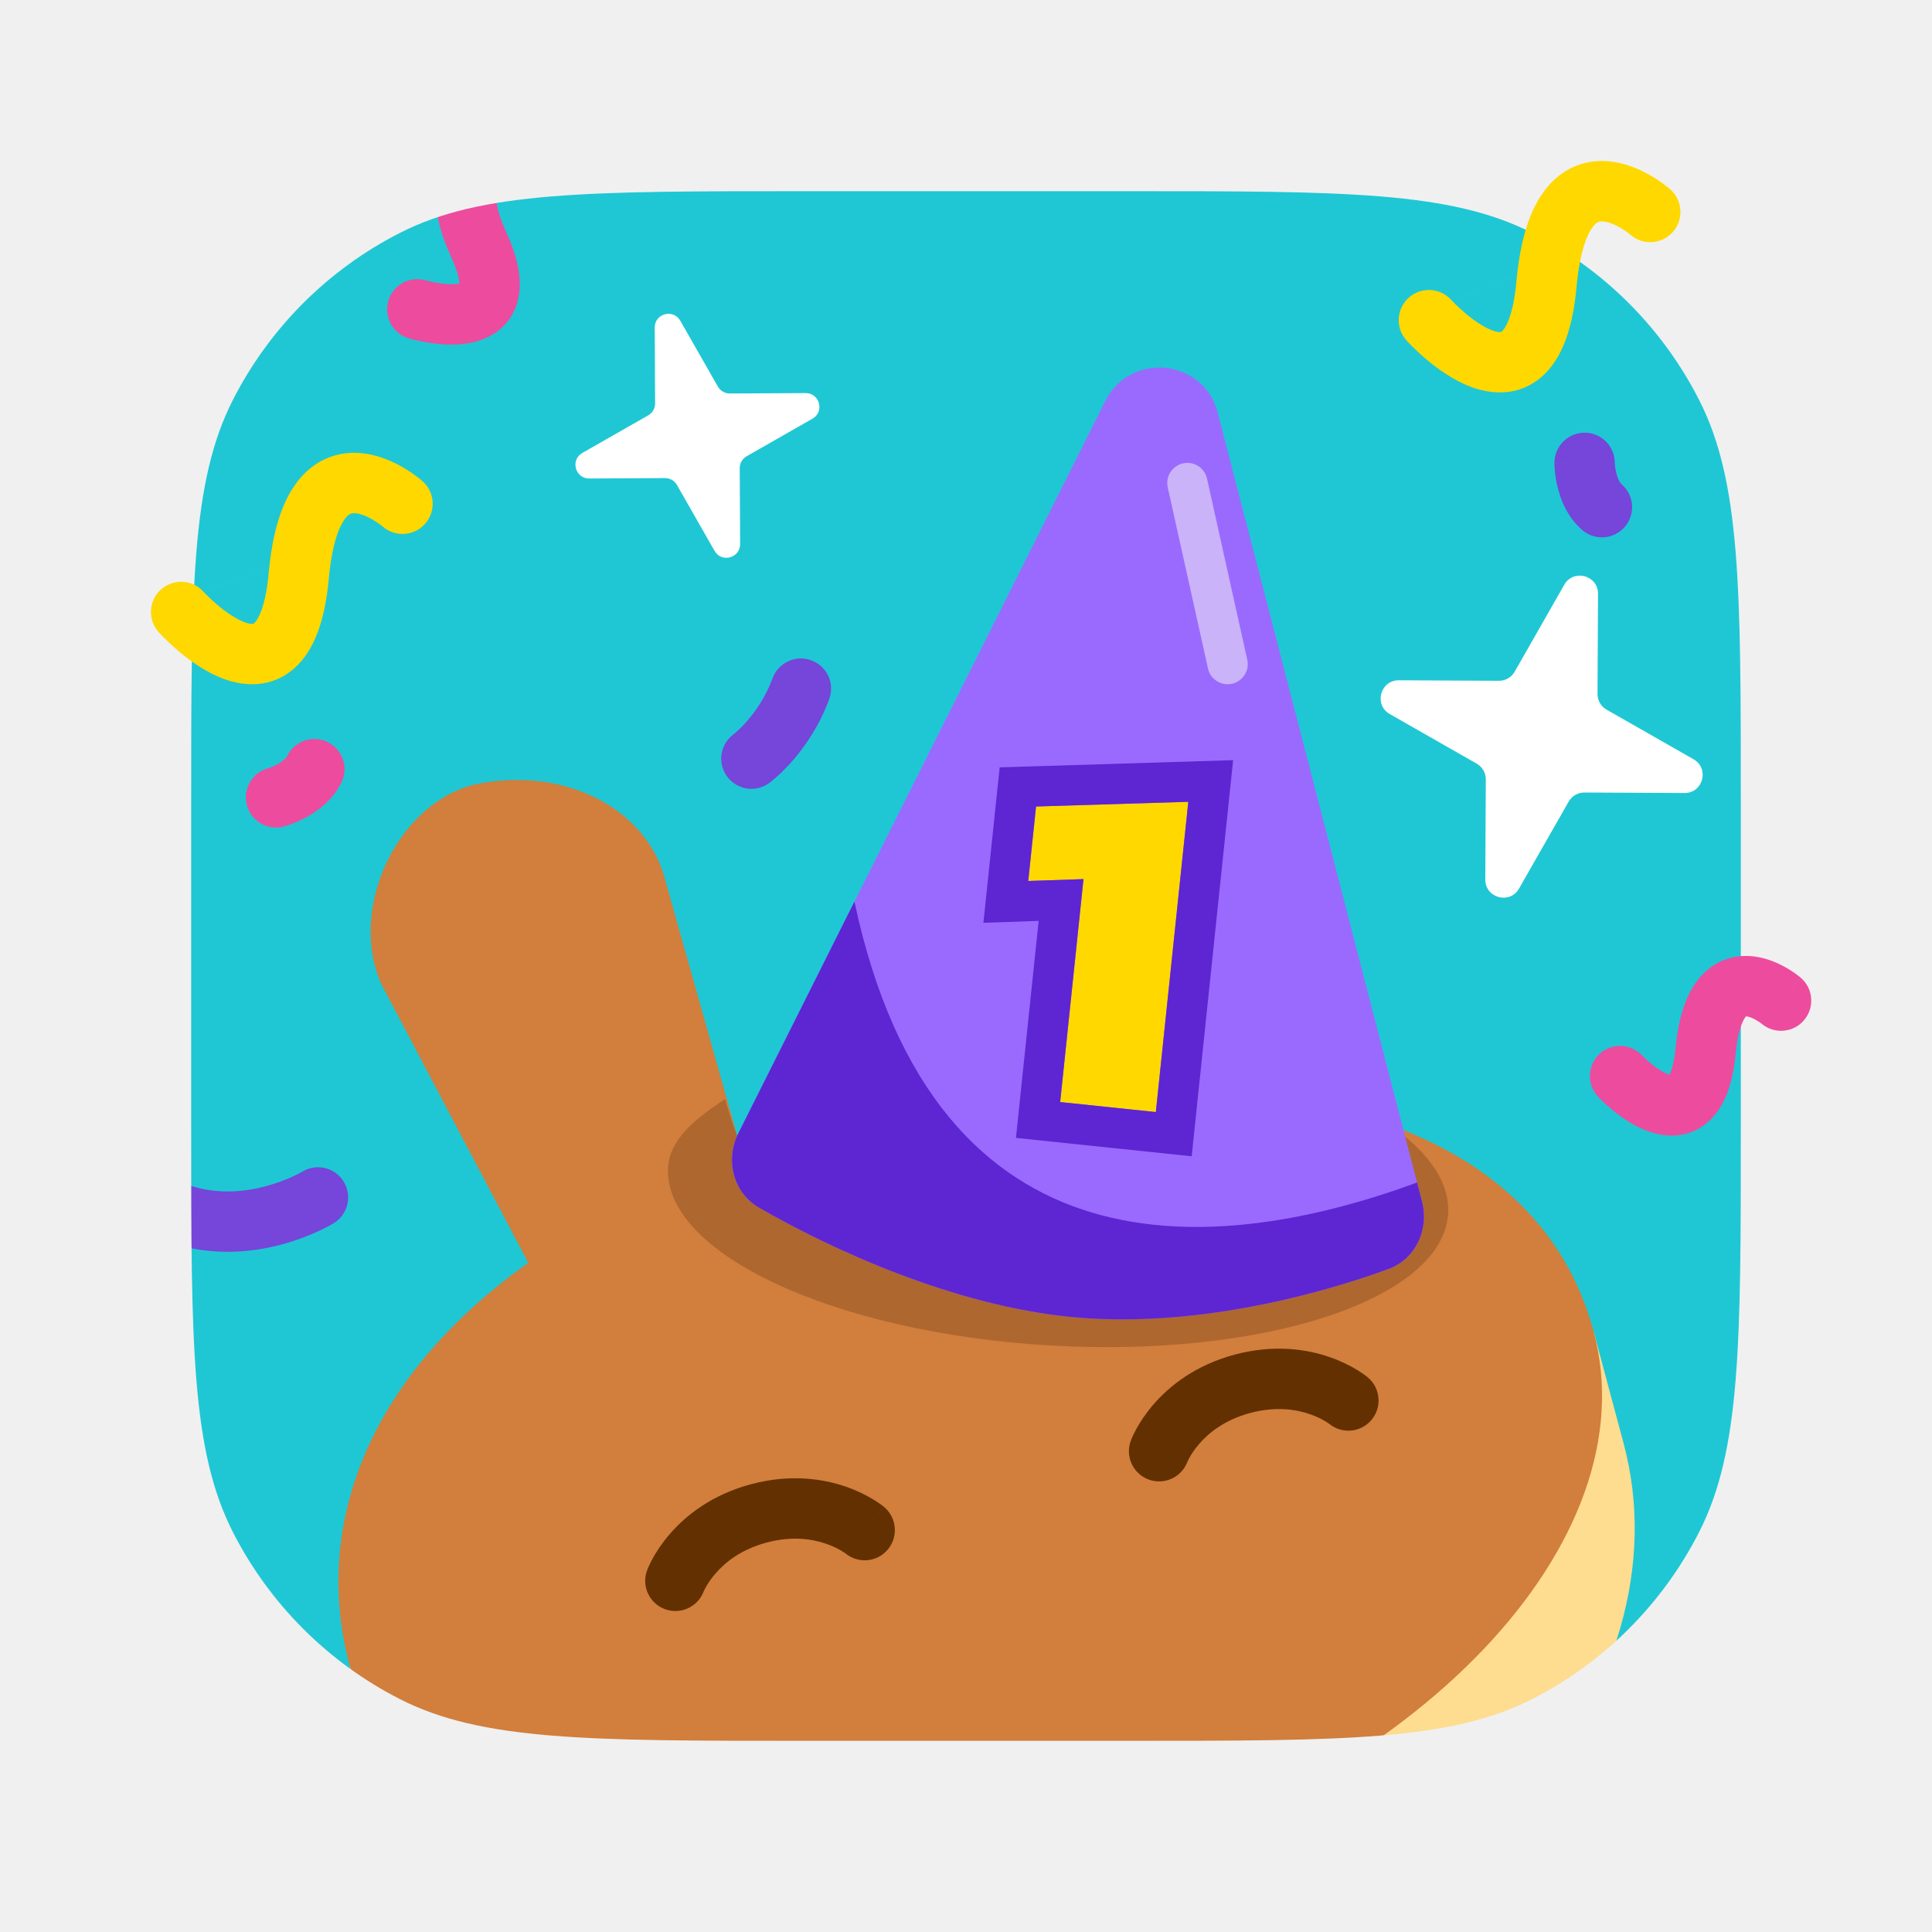
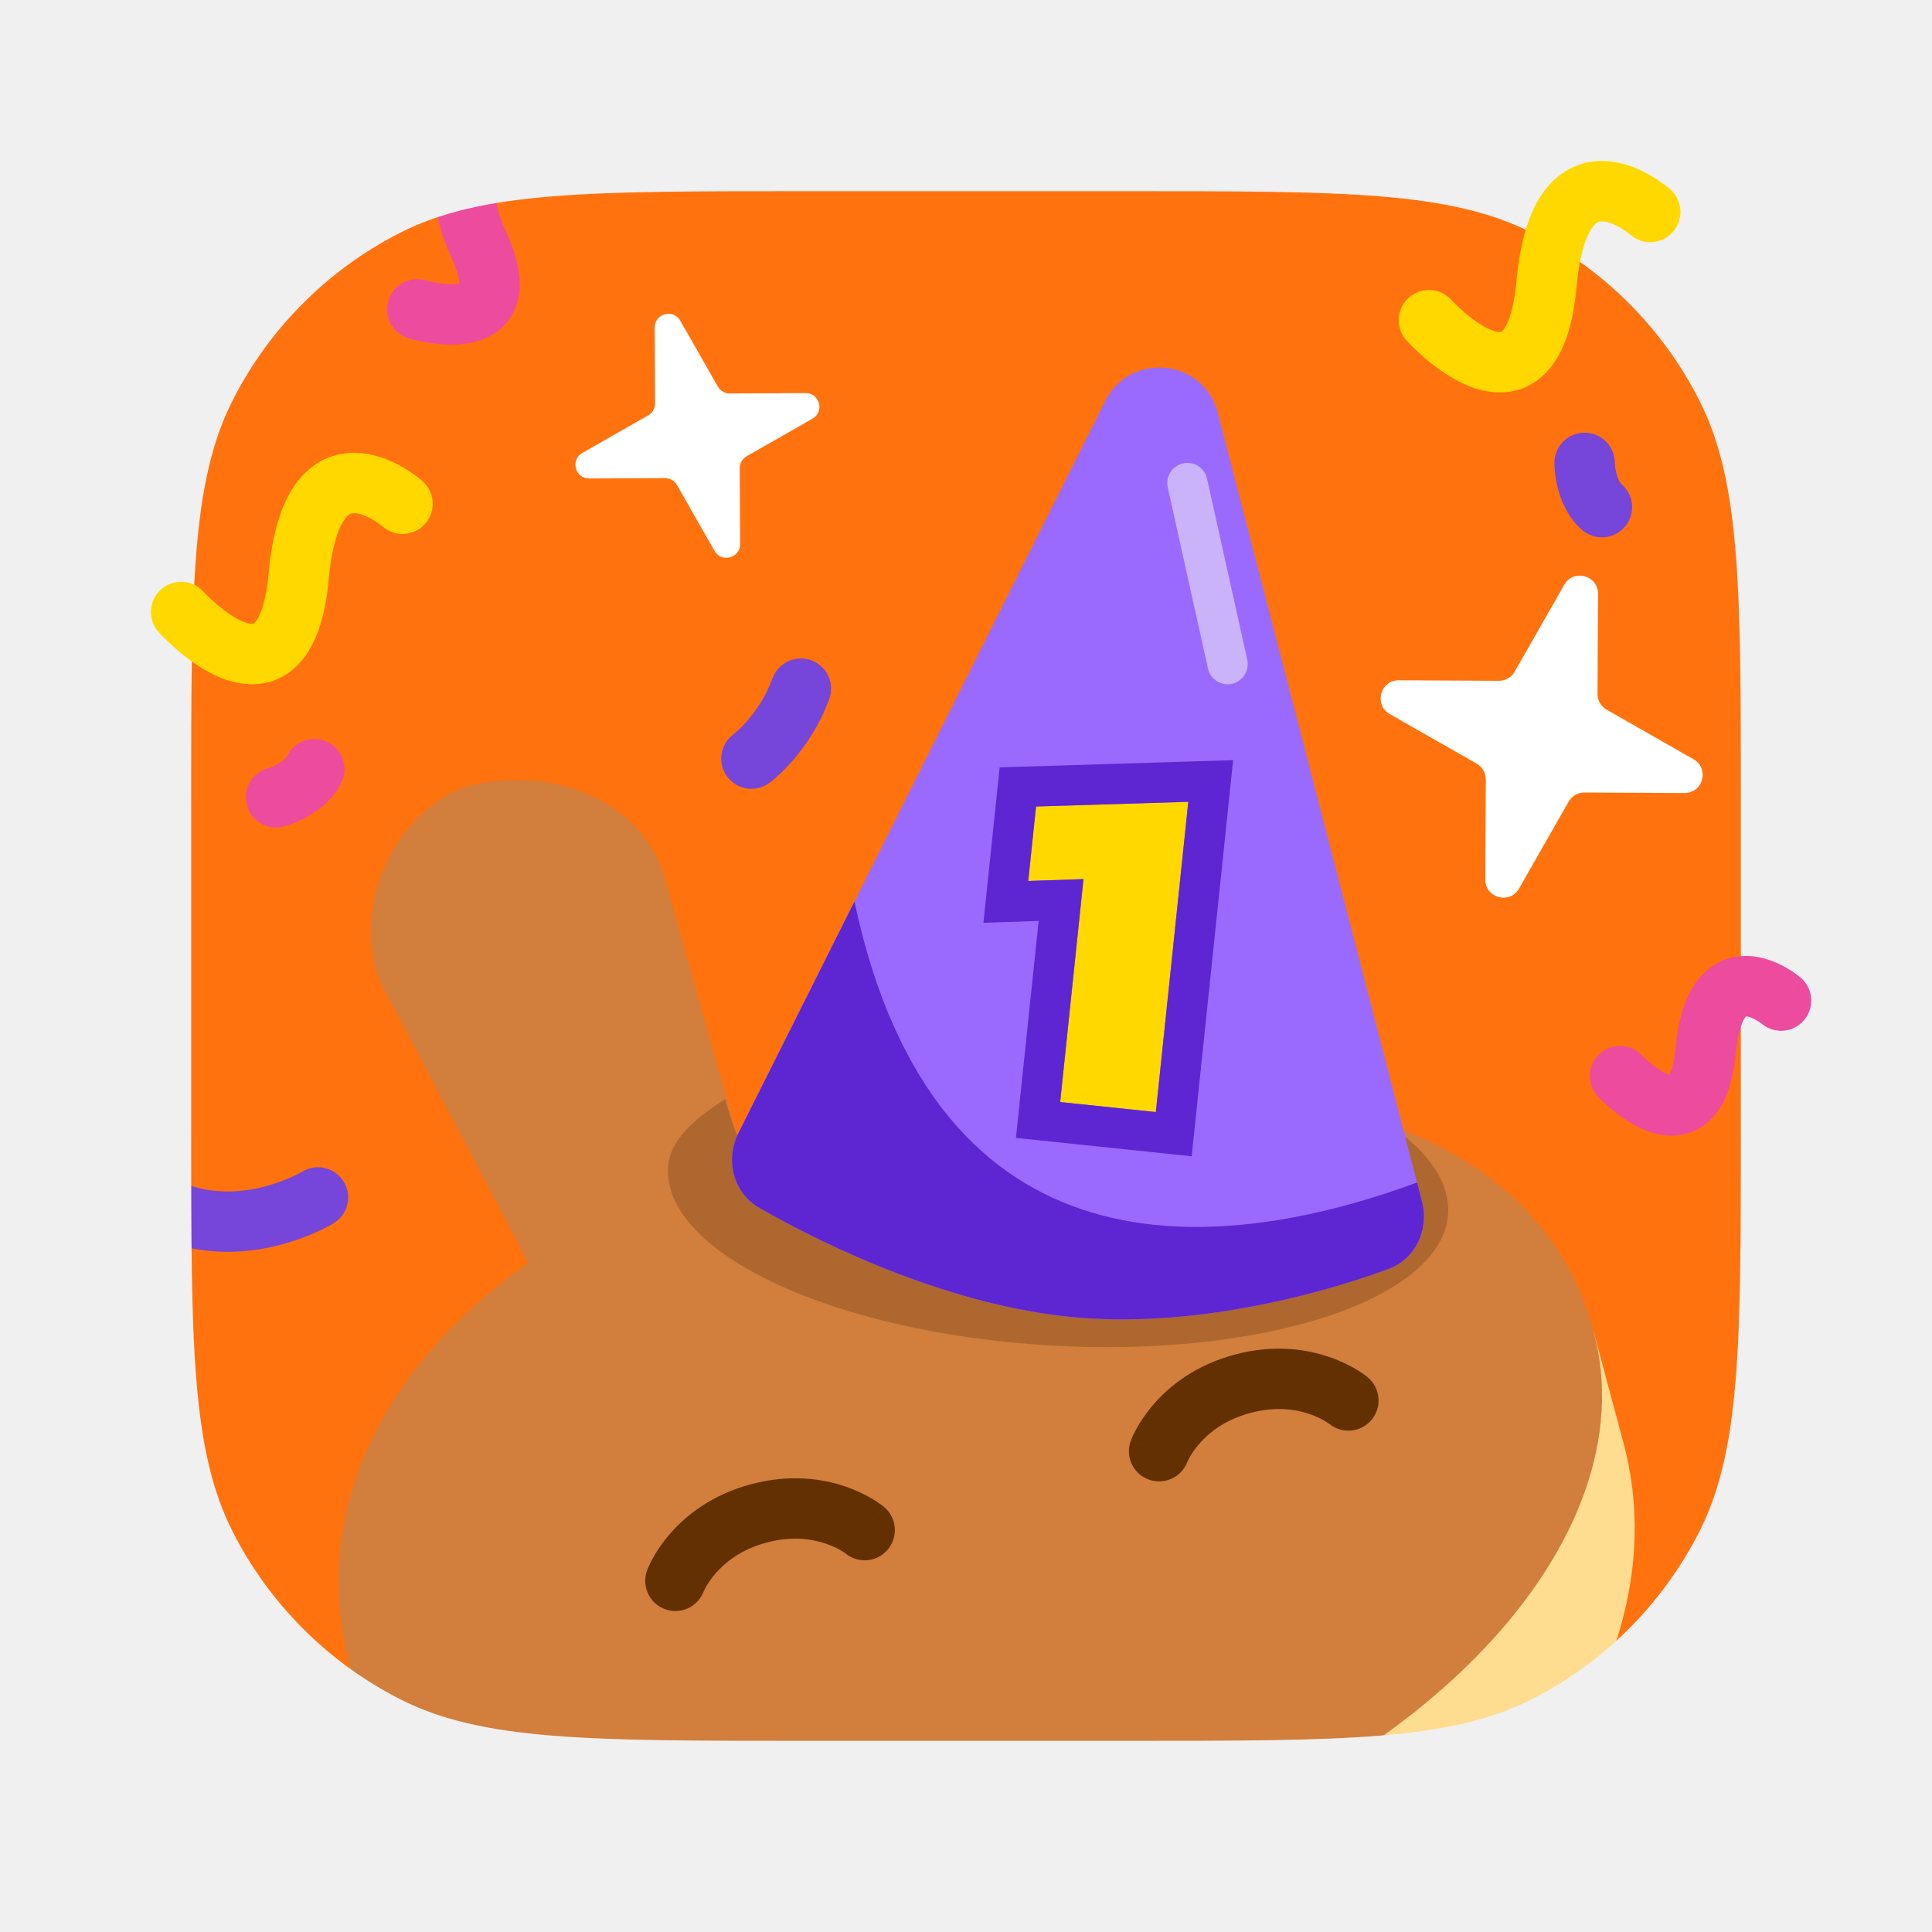
<svg xmlns="http://www.w3.org/2000/svg" width="192" height="192" fill="none" viewBox="0 0 192 192">
  <mask id="mask0" width="154" height="154" x="19" y="19" maskUnits="userSpaceOnUse" style="mask-type:alpha">
    <path fill="#EFF3F5" d="M19 79.8C19 58.518 19 47.877 23.142 39.748C26.785 32.598 32.598 26.785 39.748 23.142C47.877 19 58.518 19 79.8 19H112.2C133.482 19 144.123 19 152.252 23.142C159.402 26.785 165.215 32.598 168.858 39.748C173 47.877 173 58.518 173 79.8V112.2C173 133.482 173 144.123 168.858 152.252C165.215 159.402 159.402 165.215 152.252 168.858C144.123 173 133.482 173 112.2 173H79.8C58.518 173 47.877 173 39.748 168.858C32.598 165.215 26.785 159.402 23.142 152.252C19 144.123 19 133.482 19 112.2V79.8Z" />
  </mask>
  <g mask="url(#mask0)">
-     <path fill="#1FC7D4" d="M6 6H186V186H6V6Z" />
+     <path fill="#FF720D" d="M6 6H186V186H6V6Z" />
    <path fill="#FEDC90" d="M161.351 143.439C167.804 167.523 145.358 194.463 111.216 203.611C77.073 212.76 44.164 200.652 37.711 176.568L34.736 165.468L158.377 132.339L161.351 143.439Z" />
    <path fill="#D27E3C" fill-rule="evenodd" d="M38 98C34.513 90.715 39.198 80.091 47 78C56 75.997 64.203 80.363 66.048 87.248L74 115.5C78.059 113.82 81.956 112.324 86.434 111.124C90.808 109.952 95.15 109.086 99.408 108.511L97.5 101.5C95.655 94.615 98 88.546 107.5 86C115.302 83.909 121.877 88.447 122.5 96.5L122.5 108.511C142.261 110.296 154.69 118.578 158.377 132.339C163.967 153.203 140.822 177.534 106.679 186.682C72.537 195.831 40.327 186.333 34.736 165.468C31.068 151.778 36.436 136.907 52.5 125.5L38 98Z" clip-rule="evenodd" />
    <path fill="#AE672F" d="M143.912 120.602C143.409 129.106 125.647 134.972 104.24 133.703C82.834 132.435 65.889 124.512 66.393 116.008C66.552 113.336 68.922 111.246 72.066 109.234C72.066 109.234 73.585 114.889 74.601 114.888C81.43 113.089 96.703 102.352 106.065 102.906C127.472 104.175 144.416 112.097 143.912 120.602Z" />
    <path fill="#7645D9" fill-rule="evenodd" d="M34.156 117.431C35.022 118.843 34.58 120.69 33.168 121.557L31.599 119C33.168 121.557 33.167 121.557 33.166 121.558L33.164 121.559L33.159 121.562L33.147 121.57L33.115 121.589C33.091 121.603 33.059 121.622 33.02 121.644C32.943 121.689 32.838 121.749 32.708 121.82C32.446 121.961 32.08 122.15 31.622 122.362C30.71 122.783 29.415 123.302 27.85 123.712C24.74 124.527 20.372 124.954 15.841 123.082C13.61 122.16 11.944 120.949 10.811 119.484C9.662 118.001 9.188 116.422 9.092 114.998C9 113.611 9.267 112.415 9.535 111.594C9.672 111.176 9.816 110.833 9.932 110.582C9.991 110.456 10.044 110.351 10.086 110.27C10.107 110.23 10.126 110.195 10.142 110.166L10.163 110.128L10.172 110.112L10.177 110.105L10.178 110.101C10.179 110.1 10.18 110.098 12.778 111.598L10.18 110.098C11.009 108.663 12.843 108.172 14.278 109C15.7 109.821 16.196 111.63 15.399 113.059C15.395 113.067 15.386 113.084 15.374 113.11C15.342 113.179 15.29 113.299 15.239 113.457C15.131 113.788 15.052 114.193 15.079 114.598C15.104 114.966 15.215 115.372 15.555 115.811C15.909 116.269 16.634 116.917 18.132 117.536C21.06 118.746 23.997 118.519 26.33 117.908C27.485 117.605 28.445 117.22 29.107 116.914C29.436 116.762 29.687 116.632 29.846 116.546C29.926 116.503 29.982 116.471 30.013 116.453L30.04 116.437L30.036 116.439L30.033 116.441M34.156 117.431C33.291 116.022 31.451 115.579 30.041 116.437L34.156 117.431ZM30.041 116.437C30.038 116.438 30.034 116.44 30.031 116.442L30.041 116.437Z" clip-rule="evenodd" />
    <path fill="#7645D9" fill-rule="evenodd" d="M74.674 75.391C76.451 77.808 76.452 77.807 76.453 77.807L76.455 77.805L76.458 77.803L76.466 77.797L76.486 77.782C76.501 77.771 76.519 77.757 76.54 77.741C76.582 77.709 76.635 77.667 76.7 77.615C76.828 77.511 77 77.368 77.205 77.184C77.615 76.819 78.161 76.291 78.763 75.603C79.961 74.231 81.414 72.182 82.409 69.472C82.98 67.917 82.182 66.193 80.627 65.622C79.072 65.051 77.348 65.849 76.777 67.404C76.093 69.265 75.087 70.692 74.245 71.654C73.827 72.132 73.459 72.486 73.208 72.71C73.084 72.821 72.989 72.899 72.934 72.944C72.907 72.966 72.889 72.98 72.882 72.985C72.882 72.985 72.882 72.985 72.882 72.985C72.882 72.985 72.882 72.985 72.882 72.985C71.56 73.97 71.28 75.838 72.257 77.168C73.239 78.503 75.117 78.789 76.451 77.808L74.674 75.391Z" clip-rule="evenodd" />
    <path fill="#ED4B9E" fill-rule="evenodd" d="M51.066 19.203C52.688 19.484 54.235 18.403 54.529 16.78C54.823 15.149 53.74 13.589 52.109 13.295L51.576 16.247C52.109 13.295 52.108 13.294 52.106 13.294L52.103 13.293L52.096 13.292L52.079 13.289L52.036 13.282C52.004 13.277 51.962 13.27 51.914 13.263C51.816 13.249 51.687 13.232 51.531 13.216C51.223 13.185 50.797 13.155 50.302 13.161C49.377 13.171 47.912 13.305 46.528 14.04C44.982 14.86 43.699 16.359 43.385 18.601C43.101 20.626 43.653 22.948 44.852 25.574C45.52 27.036 45.638 27.83 45.65 28.176C45.633 28.18 45.615 28.184 45.596 28.187C45.073 28.289 44.309 28.255 43.52 28.127C43.157 28.069 42.844 27.999 42.626 27.946C42.518 27.919 42.435 27.898 42.385 27.884C42.36 27.877 42.343 27.872 42.336 27.87L42.336 27.87M42.331 27.868C42.33 27.868 42.33 27.868 42.33 27.868L42.333 27.869L42.336 27.87C42.334 27.869 42.332 27.869 42.331 27.868M42.331 27.868C40.748 27.394 39.078 28.29 38.599 29.872C38.118 31.458 39.015 33.133 40.6 33.613L41.47 30.742C40.6 33.613 40.601 33.614 40.602 33.614L40.605 33.615L40.61 33.616L40.624 33.62L40.664 33.632C40.696 33.641 40.737 33.653 40.788 33.667C40.889 33.695 41.029 33.732 41.199 33.774C41.537 33.857 42.01 33.961 42.562 34.05C43.605 34.219 45.19 34.379 46.743 34.077C48.336 33.766 50.45 32.821 51.308 30.366C52.067 28.193 51.499 25.683 50.31 23.08C49.317 20.909 49.272 19.823 49.327 19.433C49.344 19.31 49.343 19.316 49.342 19.328C49.342 19.333 49.341 19.34 49.341 19.339C49.504 19.253 49.86 19.166 50.369 19.16C50.591 19.158 50.786 19.171 50.918 19.185C50.983 19.192 51.03 19.198 51.053 19.201C51.059 19.202 51.063 19.203 51.066 19.203C51.066 19.203 51.066 19.203 51.066 19.203M45.857 28.115C45.856 28.115 45.85 28.117 45.841 28.123C45.853 28.118 45.857 28.115 45.857 28.115Z" clip-rule="evenodd" />
    <path fill="#ED4B9E" fill-rule="evenodd" d="M26.635 76.349C25.048 76.787 24.109 78.424 24.536 80.017C24.965 81.618 26.61 82.568 28.21 82.139L27.433 79.241C28.21 82.139 28.211 82.139 28.212 82.138L28.217 82.137L28.226 82.135L28.245 82.129L28.298 82.114C28.338 82.103 28.389 82.087 28.45 82.068C28.571 82.031 28.732 81.977 28.923 81.907C29.301 81.768 29.816 81.555 30.381 81.251C31.436 80.684 33.031 79.605 33.935 77.757C34.663 76.269 34.046 74.472 32.558 73.744C31.07 73.016 29.273 73.632 28.545 75.121C28.446 75.324 28.137 75.646 27.54 75.967C27.278 76.108 27.03 76.21 26.851 76.276C26.764 76.308 26.698 76.33 26.662 76.341C26.648 76.345 26.639 76.348 26.635 76.349Z" clip-rule="evenodd" />
  </g>
  <path fill="#7645D9" fill-rule="evenodd" d="M160.476 45.977C160.463 44.331 159.125 43 157.476 43C155.819 43 154.476 44.343 154.476 46L157.476 46C154.476 46 154.476 46.001 154.476 46.002L154.476 46.008L154.476 46.016L154.476 46.037L154.477 46.091C154.477 46.133 154.479 46.187 154.482 46.25C154.487 46.377 154.496 46.546 154.515 46.749C154.551 47.15 154.624 47.703 154.771 48.327C155.046 49.493 155.675 51.312 157.227 52.664C158.476 53.752 160.371 53.622 161.459 52.373C162.548 51.123 162.417 49.228 161.168 48.14C160.998 47.992 160.766 47.61 160.611 46.95C160.543 46.661 160.508 46.395 160.49 46.205C160.482 46.112 160.478 46.043 160.477 46.005C160.476 45.991 160.476 45.982 160.476 45.977Z" clip-rule="evenodd" />
  <path fill="#9A6AFF" d="M106.481 130.881C118.161 132.015 130.467 128.862 137.959 126.119C140.673 125.126 142.039 122.203 141.316 119.411L121.016 41.007C119.628 35.645 112.326 34.89 109.841 39.85L73.383 112.612C72.042 115.289 72.871 118.543 75.462 120.033C82.731 124.211 94.781 129.744 106.481 130.881Z" />
  <path fill="#5E25D2" fill-rule="evenodd" d="M137.959 126.119C130.467 128.862 118.161 132.015 106.481 130.88C94.781 129.744 82.731 124.211 75.462 120.032C72.872 118.543 72.042 115.289 73.383 112.612L84.914 89.598C92.993 127.572 121.175 124.744 140.826 117.518L141.316 119.411C142.039 122.203 140.673 125.126 137.959 126.119Z" clip-rule="evenodd" />
  <path fill="#633001" fill-rule="evenodd" d="M69.922 158.173C69.335 159.705 67.624 160.484 66.081 159.915C64.527 159.341 63.732 157.616 64.306 156.061L67.12 157.1C64.306 156.061 64.306 156.06 64.307 156.058L64.308 156.055L64.31 156.049L64.316 156.035L64.329 156.001C64.338 155.976 64.35 155.946 64.364 155.911C64.392 155.842 64.43 155.755 64.477 155.651C64.57 155.443 64.703 155.168 64.883 154.844C65.24 154.197 65.787 153.344 66.578 152.433C68.172 150.594 70.739 148.545 74.629 147.503C78.519 146.46 81.766 146.952 84.066 147.747C85.206 148.141 86.106 148.607 86.739 148.988C87.057 149.178 87.309 149.35 87.495 149.483C87.587 149.55 87.663 149.607 87.722 149.653C87.752 149.676 87.777 149.696 87.798 149.712L87.826 149.735L87.838 149.745L87.843 149.749L87.845 149.751C87.847 149.752 87.848 149.753 85.93 152.06L87.848 149.753C89.122 150.812 89.296 152.704 88.237 153.978C87.186 155.243 85.314 155.424 84.04 154.39C84.033 154.385 84.016 154.372 83.99 154.353C83.927 154.308 83.811 154.228 83.645 154.128C83.313 153.928 82.791 153.655 82.106 153.418C80.755 152.951 78.741 152.612 76.181 153.298C73.622 153.984 72.047 155.284 71.111 156.364C70.636 156.912 70.321 157.409 70.133 157.749C70.039 157.918 69.978 158.045 69.947 158.116C69.933 158.146 69.925 158.165 69.922 158.173Z" clip-rule="evenodd" />
  <path fill="#633001" fill-rule="evenodd" d="M117.992 145.293C117.405 146.825 115.694 147.604 114.151 147.034C112.597 146.46 111.802 144.735 112.376 143.181L115.19 144.22C112.376 143.181 112.376 143.18 112.377 143.178L112.378 143.175L112.38 143.169L112.386 143.155L112.399 143.121C112.408 143.096 112.42 143.066 112.434 143.031C112.462 142.962 112.5 142.874 112.546 142.77C112.64 142.563 112.773 142.288 112.953 141.964C113.31 141.317 113.857 140.464 114.647 139.553C116.242 137.714 118.808 135.665 122.698 134.622C126.589 133.58 129.836 134.071 132.136 134.867C133.276 135.261 134.176 135.726 134.809 136.107C135.127 136.298 135.379 136.47 135.565 136.603C135.657 136.669 135.733 136.727 135.792 136.772C135.822 136.795 135.847 136.815 135.868 136.832L135.896 136.855L135.908 136.865L135.913 136.869L135.915 136.871C135.916 136.872 135.918 136.873 134 139.18L135.918 136.873C137.192 137.932 137.366 139.823 136.307 141.098C135.256 142.362 133.384 142.544 132.11 141.51C132.103 141.505 132.086 141.492 132.06 141.473C131.997 141.427 131.881 141.348 131.715 141.248C131.383 141.048 130.861 140.774 130.176 140.537C128.825 140.07 126.811 139.732 124.251 140.418C121.692 141.104 120.117 142.404 119.181 143.483C118.706 144.031 118.391 144.529 118.203 144.869C118.109 145.038 118.048 145.165 118.017 145.236C118.003 145.265 117.995 145.285 117.992 145.293Z" clip-rule="evenodd" />
  <path fill="#FFD800" d="M105.359 109.521L107.677 87.363L102.187 87.551L102.961 80.15L118.092 79.683L114.866 110.515L105.359 109.521Z" />
  <path fill="#5E25D2" fill-rule="evenodd" d="M100.964 113.083L103.22 91.518L97.73 91.707L99.346 76.259L122.547 75.544L118.428 114.91L100.964 113.083ZM107.677 87.363L105.359 109.521L114.866 110.515L118.092 79.683L102.961 80.15L102.187 87.551L107.677 87.363Z" clip-rule="evenodd" />
  <path fill="#fff" d="M150.963 88.301C150.047 89.906 147.597 89.249 147.606 87.402L147.658 77.459C147.661 76.811 147.315 76.211 146.751 75.89L138.115 70.963C136.511 70.047 137.167 67.597 139.015 67.606L148.957 67.657C149.606 67.661 150.205 67.314 150.527 66.751L155.454 58.115C156.369 56.511 158.82 57.167 158.81 59.015L158.759 68.957C158.756 69.606 159.102 70.205 159.665 70.527L168.301 75.454C169.906 76.369 169.249 78.82 167.402 78.81L157.459 78.759C156.811 78.756 156.211 79.102 155.89 79.665L150.963 88.301Z" />
  <path fill="#fff" d="M73.553 54.062C73.56 55.462 71.704 55.959 71.01 54.743L67.278 48.201C67.034 47.774 66.58 47.512 66.089 47.514L58.557 47.553C57.157 47.56 56.66 45.704 57.875 45.01L64.418 41.278C64.844 41.034 65.107 40.58 65.104 40.089L65.066 32.557C65.058 31.157 66.915 30.66 67.608 31.875L71.341 38.418C71.584 38.844 72.039 39.107 72.53 39.104L80.062 39.066C81.462 39.058 81.959 40.915 80.743 41.608L74.201 45.341C73.774 45.584 73.512 46.039 73.514 46.53L73.553 54.062Z" />
  <path fill="#FFD800" fill-rule="evenodd" d="M162.027 23.324C163.27 24.409 165.157 24.288 166.249 23.049C167.346 21.807 167.227 19.911 165.985 18.815L164.029 21.031C165.985 18.815 165.984 18.814 165.983 18.813L165.98 18.811L165.974 18.805L165.96 18.793L165.921 18.76C165.891 18.734 165.852 18.701 165.804 18.662C165.709 18.584 165.579 18.48 165.419 18.359C165.101 18.119 164.65 17.802 164.1 17.48C163.061 16.87 161.394 16.077 159.471 16.005C157.341 15.926 155.132 16.753 153.477 18.964C151.962 20.988 151.065 23.965 150.7 27.961C150.374 31.526 149.564 32.655 149.277 32.913C149.275 32.915 149.274 32.917 149.271 32.919C149.238 32.958 149.1 33.12 148.34 32.848C147.473 32.537 146.468 31.849 145.576 31.09C145.155 30.732 144.806 30.399 144.566 30.159C144.446 30.04 144.355 29.945 144.297 29.884C144.269 29.853 144.248 29.831 144.237 29.819L144.229 29.81M162.027 23.324C162.023 23.321 162.012 23.312 161.994 23.297C161.958 23.267 161.894 23.216 161.807 23.151C161.632 23.018 161.374 22.837 161.064 22.655C160.385 22.256 159.731 22.019 159.248 22.001C158.971 21.991 158.688 22.015 158.281 22.559C157.733 23.291 156.998 24.975 156.675 28.506C156.313 32.47 155.318 35.552 153.286 37.377C150.988 39.441 148.253 39.191 146.316 38.496C144.433 37.821 142.774 36.583 141.69 35.661C141.122 35.179 140.655 34.733 140.326 34.405C140.161 34.24 140.029 34.103 139.935 34.003C139.888 33.953 139.85 33.913 139.822 33.883L139.788 33.845L139.777 33.832L139.771 33.826C139.77 33.825 139.769 33.824 141.933 31.879L139.769 33.824C138.661 32.592 138.762 30.695 139.994 29.587C141.225 28.481 143.119 28.58 144.227 29.808" clip-rule="evenodd" />
  <path fill="#FFD800" fill-rule="evenodd" d="M38.027 52.324C39.27 53.409 41.157 53.288 42.249 52.049C43.346 50.807 43.227 48.911 41.985 47.815L41.983 47.813L41.98 47.81L41.96 47.793L41.921 47.76C41.891 47.734 41.852 47.701 41.804 47.662C41.709 47.584 41.579 47.48 41.419 47.359C41.101 47.119 40.65 46.802 40.1 46.48C39.061 45.87 37.394 45.077 35.471 45.005C33.342 44.926 31.132 45.753 29.477 47.964C27.962 49.988 27.065 52.965 26.7 56.961C26.374 60.525 25.564 61.655 25.277 61.913C25.277 61.913 25.274 61.917 25.271 61.919C25.238 61.958 25.1 62.12 24.34 61.848C23.473 61.537 22.468 60.849 21.576 60.09C21.155 59.732 20.806 59.399 20.566 59.159C20.446 59.039 20.355 58.945 20.297 58.884C20.269 58.853 20.248 58.831 20.237 58.819L20.229 58.81M38.027 52.324C38.023 52.321 38.012 52.312 37.994 52.297C37.958 52.267 37.894 52.216 37.807 52.151C37.632 52.018 37.374 51.837 37.064 51.655C36.385 51.256 35.731 51.019 35.248 51.001C34.971 50.991 34.688 51.015 34.281 51.559C33.733 52.291 32.998 53.975 32.675 57.507C32.313 61.47 31.319 64.552 29.286 66.377C26.988 68.441 24.253 68.19 22.316 67.496C20.433 66.821 18.774 65.583 17.69 64.661C17.122 64.178 16.655 63.733 16.326 63.405C16.161 63.24 16.029 63.103 15.935 63.003C15.888 62.953 15.85 62.913 15.822 62.882L15.788 62.845L15.777 62.832L15.771 62.826C15.771 62.826 15.769 62.824 17.933 60.879L15.769 62.824C14.661 61.592 14.762 59.695 15.994 58.587C17.225 57.481 19.119 57.58 20.227 58.808" clip-rule="evenodd" />
  <path fill="#ED4B9E" fill-rule="evenodd" d="M175.08 101.745C176.344 102.799 178.225 102.637 179.29 101.378C180.36 100.113 180.203 98.22 178.938 97.15L177 99.44C178.938 97.15 178.937 97.148 178.935 97.147L178.933 97.145L178.927 97.141L178.914 97.13L178.881 97.102C178.855 97.081 178.823 97.055 178.784 97.025C178.707 96.963 178.603 96.884 178.476 96.793C178.225 96.611 177.871 96.372 177.44 96.13C176.633 95.676 175.298 95.06 173.732 95.004C171.983 94.942 170.122 95.598 168.729 97.383C167.471 98.995 166.787 101.282 166.514 104.155C166.361 105.755 166.066 106.502 165.903 106.808C165.887 106.802 165.869 106.797 165.85 106.79C165.346 106.617 164.702 106.205 164.083 105.7C163.798 105.468 163.561 105.251 163.399 105.096C163.319 105.019 163.259 104.959 163.222 104.922C163.204 104.904 163.192 104.891 163.186 104.885L163.186 104.885M163.183 104.882C163.182 104.881 163.182 104.881 163.182 104.881L163.184 104.883L163.186 104.885C163.185 104.883 163.184 104.882 163.183 104.882M163.183 104.882C162.049 103.679 160.155 103.62 158.948 104.751C157.739 105.884 157.678 107.783 158.811 108.992L161 106.94C158.811 108.992 158.812 108.992 158.813 108.993L158.815 108.995L158.819 108.999L158.829 109.01L158.857 109.04C158.88 109.063 158.91 109.094 158.947 109.132C159.021 109.207 159.123 109.308 159.249 109.43C159.501 109.671 159.858 109.997 160.292 110.351C161.11 111.018 162.404 111.95 163.9 112.464C165.434 112.992 167.737 113.23 169.708 111.533C171.452 110.031 172.215 107.573 172.486 104.724C172.713 102.348 173.217 101.385 173.459 101.075C173.535 100.976 173.532 100.981 173.524 100.991C173.521 100.995 173.518 101 173.518 101C173.702 101.007 174.055 101.11 174.498 101.359C174.692 101.468 174.853 101.577 174.961 101.655C175.014 101.693 175.051 101.722 175.07 101.737C175.074 101.74 175.078 101.743 175.08 101.745C175.08 101.745 175.08 101.745 175.08 101.745M166.113 106.858C166.112 106.858 166.106 106.857 166.095 106.857C166.108 106.859 166.113 106.859 166.113 106.858Z" clip-rule="evenodd" />
  <path fill="#CAB3F8" fill-rule="evenodd" d="M117.566 46.048C118.644 45.808 119.713 46.488 119.952 47.566L123.952 65.566C124.192 66.644 123.512 67.713 122.434 67.952C121.356 68.192 120.287 67.512 120.048 66.434L116.048 48.434C115.808 47.356 116.488 46.287 117.566 46.048Z" clip-rule="evenodd" />
</svg>
